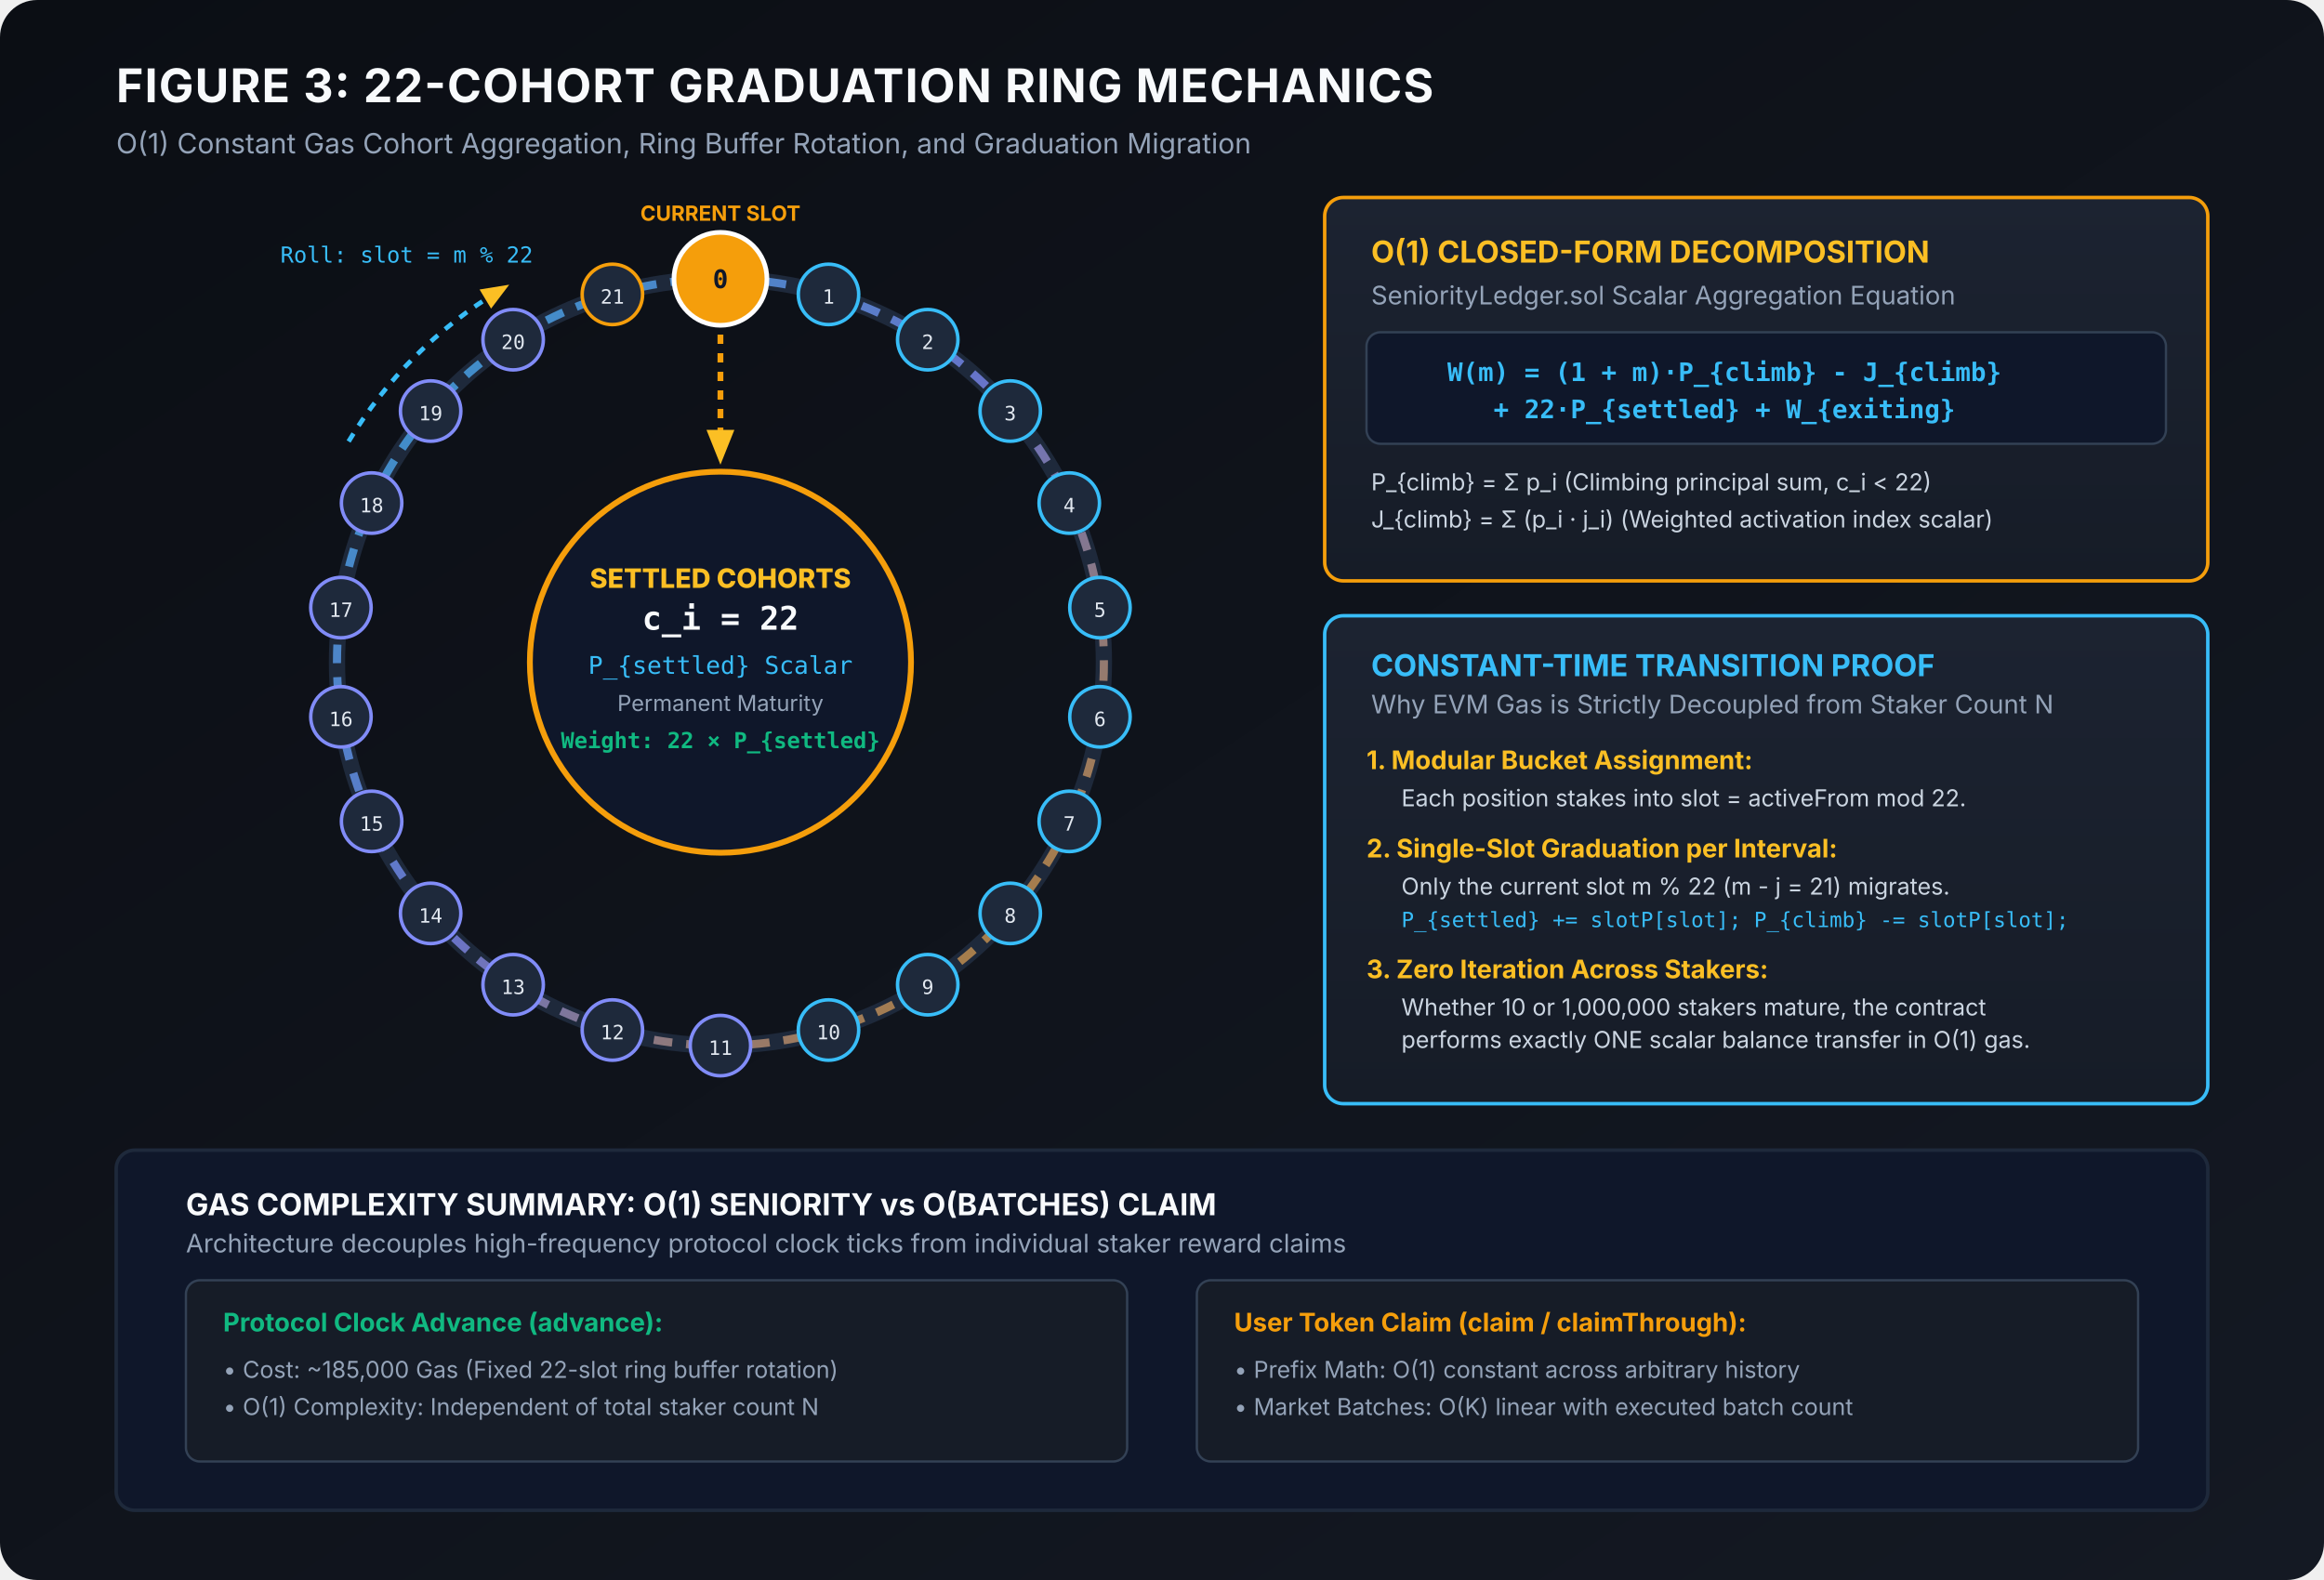
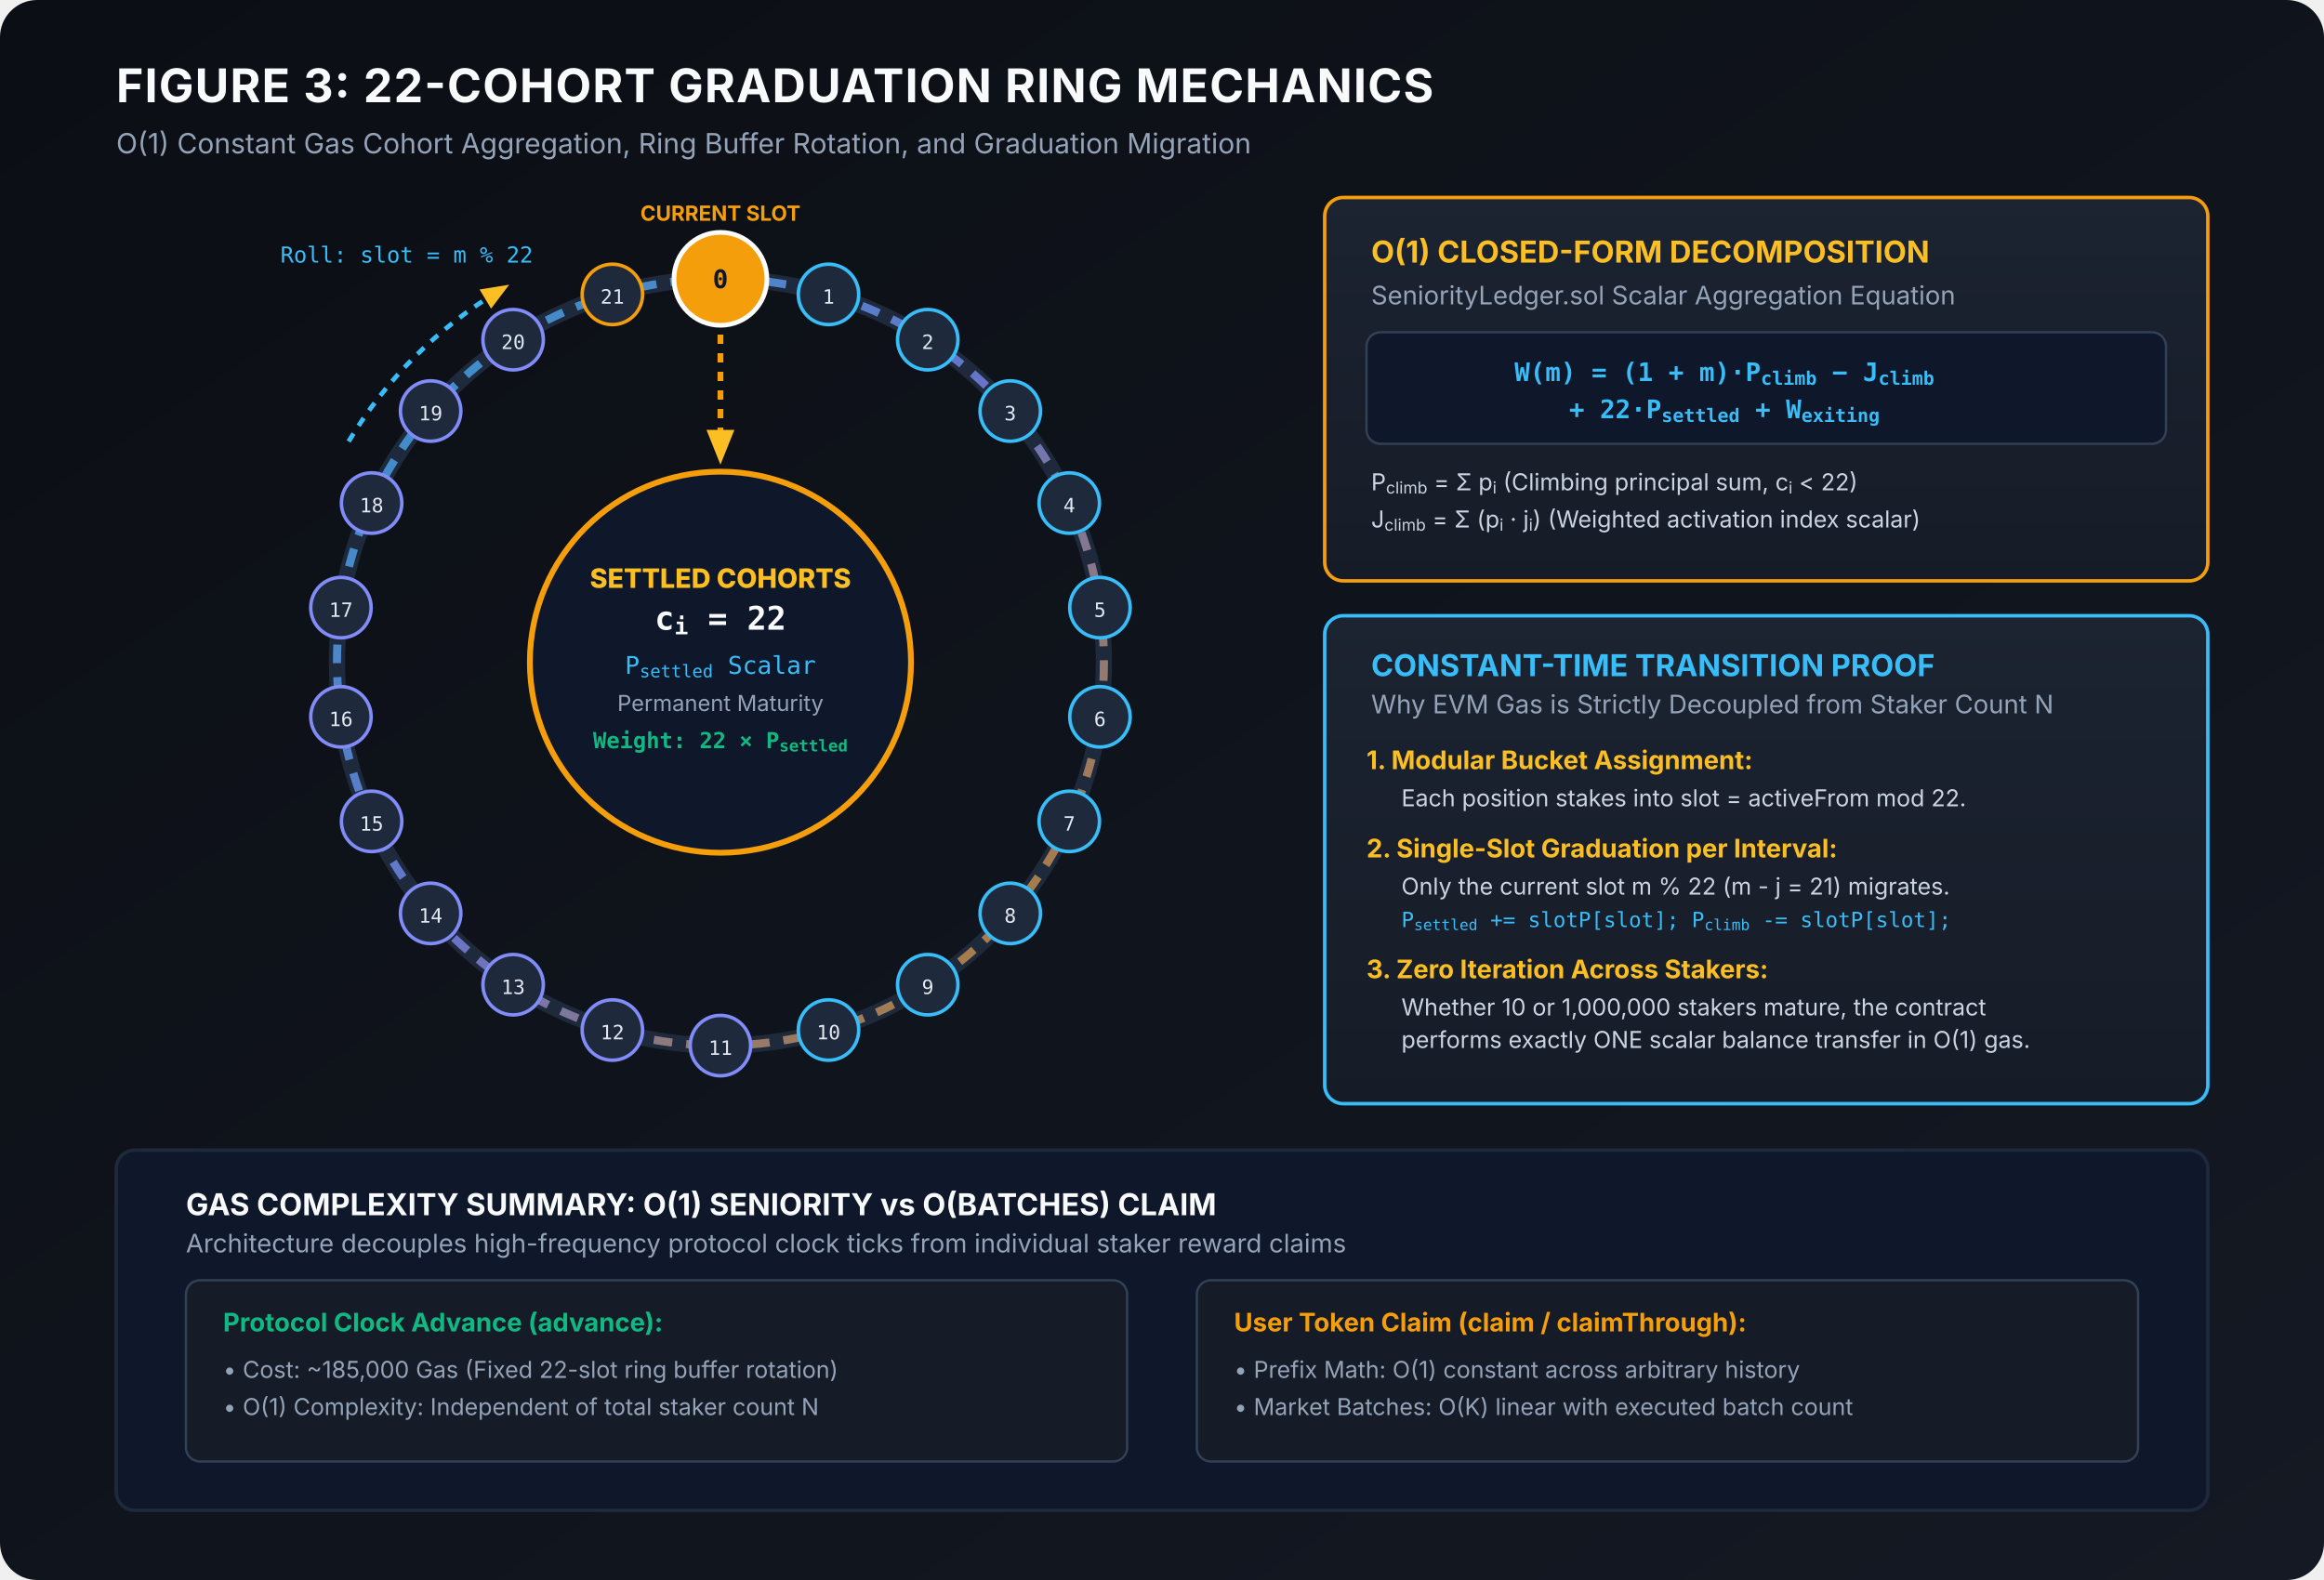
<svg xmlns="http://www.w3.org/2000/svg" viewBox="0 0 1000 680" width="100%" height="100%">
  <defs>
    <linearGradient id="bgGrad3" x1="0%" y1="0%" x2="100%" y2="100%">
      <stop offset="0%" stop-color="#0b0e14" />
      <stop offset="100%" stop-color="#141923" />
    </linearGradient>
    <linearGradient id="cardGrad3" x1="0%" y1="0%" x2="0%" y2="100%">
      <stop offset="0%" stop-color="#1c2331" />
      <stop offset="100%" stop-color="#161c27" />
    </linearGradient>
    <linearGradient id="ringGrad" x1="0%" y1="0%" x2="100%" y2="100%">
      <stop offset="0%" stop-color="#38bdf8" />
      <stop offset="50%" stop-color="#818cf8" />
      <stop offset="100%" stop-color="#f59e0b" />
    </linearGradient>
    <marker id="ring-arrow" viewBox="0 0 10 10" refX="6" refY="5" markerWidth="6" markerHeight="6" orient="auto-start-reverse">
      <path d="M 0 1 L 10 5 L 0 9 z" fill="#fbbf24" />
    </marker>
  </defs>
  <rect width="1000" height="680" fill="url(#bgGrad3)" rx="16" />
  <text x="50" y="44" fill="#f8fafc" font-family="-apple-system, sans-serif" font-size="20" font-weight="700" letter-spacing="0.5">FIGURE 3: 22-COHORT GRADUATION RING MECHANICS</text>
  <text x="50" y="66" fill="#94a3b8" font-family="-apple-system, sans-serif" font-size="12">O(1) Constant Gas Cohort Aggregation, Ring Buffer Rotation, and Graduation Migration</text>
  <g transform="translate(310, 285)">
    <circle cx="0" cy="0" r="165" fill="none" stroke="#1e293b" stroke-width="7" />
    <circle cx="0" cy="0" r="165" fill="none" stroke="url(#ringGrad)" stroke-width="3.5" stroke-dasharray="8 6" opacity="0.75" />
    <circle cx="0" cy="0" r="82" fill="#0f172a" stroke="#f59e0b" stroke-width="2.5" />
    <text x="0" y="-32" fill="#fbbf24" font-family="-apple-system, sans-serif" font-size="11.5" font-weight="800" text-anchor="middle">SETTLED COHORTS</text>
-     <text x="0" y="-14" fill="#f8fafc" font-family="ui-monospace, monospace" font-size="14" font-weight="700" text-anchor="middle">c_i = 22</text>
-     <text x="0" y="5" fill="#38bdf8" font-family="ui-monospace, monospace" font-size="10.5" text-anchor="middle">P_{settled} Scalar</text>
+     <text x="0" y="-14" fill="#f8fafc" font-family="ui-monospace, monospace" font-size="14" font-weight="700" text-anchor="middle">c<tspan font-size="10" baseline-shift="sub">i</tspan> = 22</text>
+     <text x="0" y="5" fill="#38bdf8" font-family="ui-monospace, monospace" font-size="10.5" text-anchor="middle">P<tspan font-size="7.5" baseline-shift="sub">settled</tspan> Scalar</text>
    <text x="0" y="21" fill="#94a3b8" font-family="-apple-system, sans-serif" font-size="9.5" text-anchor="middle">Permanent Maturity</text>
-     <text x="0" y="37" fill="#10b981" font-family="ui-monospace, monospace" font-size="9.5" font-weight="600" text-anchor="middle">Weight: 22 × P_{settled}</text>
+     <text x="0" y="37" fill="#10b981" font-family="ui-monospace, monospace" font-size="9.5" font-weight="600" text-anchor="middle">Weight: 22 × P<tspan font-size="7" baseline-shift="sub">settled</tspan>
+     </text>
    <g transform="translate(0, -165)">
      <circle cx="0" cy="0" r="20" fill="#f59e0b" stroke="#fff" stroke-width="2" />
      <text x="0" y="4" fill="#0f172a" font-family="ui-monospace, monospace" font-size="11" font-weight="800" text-anchor="middle">0</text>
      <text x="0" y="-25" fill="#f59e0b" font-family="-apple-system, sans-serif" font-size="9" font-weight="700" text-anchor="middle">CURRENT SLOT</text>
      <path d="M 0 24 L 0 74" stroke="#f59e0b" stroke-width="2.5" stroke-dasharray="4" marker-end="url(#ring-arrow)" />
    </g>
    <circle cx="46.5" cy="-158.3" r="13" fill="#1e293b" stroke="#38bdf8" stroke-width="1.5" />
    <text x="46.5" y="-154.3" fill="#e2e8f0" font-family="ui-monospace, monospace" font-size="8.5" text-anchor="middle">1</text>
    <circle cx="89.2" cy="-138.8" r="13" fill="#1e293b" stroke="#38bdf8" stroke-width="1.5" />
    <text x="89.2" y="-134.8" fill="#e2e8f0" font-family="ui-monospace, monospace" font-size="8.5" text-anchor="middle">2</text>
    <circle cx="124.7" cy="-108.1" r="13" fill="#1e293b" stroke="#38bdf8" stroke-width="1.5" />
    <text x="124.7" y="-104.1" fill="#e2e8f0" font-family="ui-monospace, monospace" font-size="8.5" text-anchor="middle">3</text>
    <circle cx="150.1" cy="-68.5" r="13" fill="#1e293b" stroke="#38bdf8" stroke-width="1.5" />
    <text x="150.1" y="-64.5" fill="#e2e8f0" font-family="ui-monospace, monospace" font-size="8.5" text-anchor="middle">4</text>
    <circle cx="163.3" cy="-23.5" r="13" fill="#1e293b" stroke="#38bdf8" stroke-width="1.5" />
    <text x="163.3" y="-19.5" fill="#e2e8f0" font-family="ui-monospace, monospace" font-size="8.5" text-anchor="middle">5</text>
    <circle cx="163.3" cy="23.5" r="13" fill="#1e293b" stroke="#38bdf8" stroke-width="1.5" />
    <text x="163.3" y="27.5" fill="#e2e8f0" font-family="ui-monospace, monospace" font-size="8.5" text-anchor="middle">6</text>
    <circle cx="150.1" cy="68.5" r="13" fill="#1e293b" stroke="#38bdf8" stroke-width="1.5" />
    <text x="150.1" y="72.5" fill="#e2e8f0" font-family="ui-monospace, monospace" font-size="8.5" text-anchor="middle">7</text>
    <circle cx="124.7" cy="108.1" r="13" fill="#1e293b" stroke="#38bdf8" stroke-width="1.5" />
    <text x="124.7" y="112.1" fill="#e2e8f0" font-family="ui-monospace, monospace" font-size="8.5" text-anchor="middle">8</text>
    <circle cx="89.2" cy="138.8" r="13" fill="#1e293b" stroke="#38bdf8" stroke-width="1.5" />
    <text x="89.2" y="142.8" fill="#e2e8f0" font-family="ui-monospace, monospace" font-size="8.5" text-anchor="middle">9</text>
    <circle cx="46.5" cy="158.3" r="13" fill="#1e293b" stroke="#38bdf8" stroke-width="1.5" />
    <text x="46.5" y="162.3" fill="#e2e8f0" font-family="ui-monospace, monospace" font-size="8.5" text-anchor="middle">10</text>
    <circle cx="0.0" cy="165.0" r="13" fill="#1e293b" stroke="#818cf8" stroke-width="1.5" />
    <text x="0.0" y="169.0" fill="#e2e8f0" font-family="ui-monospace, monospace" font-size="8.5" text-anchor="middle">11</text>
    <circle cx="-46.5" cy="158.3" r="13" fill="#1e293b" stroke="#818cf8" stroke-width="1.5" />
    <text x="-46.5" y="162.3" fill="#e2e8f0" font-family="ui-monospace, monospace" font-size="8.5" text-anchor="middle">12</text>
    <circle cx="-89.2" cy="138.8" r="13" fill="#1e293b" stroke="#818cf8" stroke-width="1.5" />
    <text x="-89.2" y="142.8" fill="#e2e8f0" font-family="ui-monospace, monospace" font-size="8.5" text-anchor="middle">13</text>
    <circle cx="-124.7" cy="108.1" r="13" fill="#1e293b" stroke="#818cf8" stroke-width="1.5" />
    <text x="-124.7" y="112.1" fill="#e2e8f0" font-family="ui-monospace, monospace" font-size="8.5" text-anchor="middle">14</text>
    <circle cx="-150.1" cy="68.5" r="13" fill="#1e293b" stroke="#818cf8" stroke-width="1.5" />
    <text x="-150.1" y="72.5" fill="#e2e8f0" font-family="ui-monospace, monospace" font-size="8.5" text-anchor="middle">15</text>
    <circle cx="-163.3" cy="23.5" r="13" fill="#1e293b" stroke="#818cf8" stroke-width="1.5" />
    <text x="-163.3" y="27.5" fill="#e2e8f0" font-family="ui-monospace, monospace" font-size="8.5" text-anchor="middle">16</text>
    <circle cx="-163.3" cy="-23.5" r="13" fill="#1e293b" stroke="#818cf8" stroke-width="1.5" />
    <text x="-163.3" y="-19.5" fill="#e2e8f0" font-family="ui-monospace, monospace" font-size="8.5" text-anchor="middle">17</text>
    <circle cx="-150.1" cy="-68.5" r="13" fill="#1e293b" stroke="#818cf8" stroke-width="1.5" />
    <text x="-150.1" y="-64.5" fill="#e2e8f0" font-family="ui-monospace, monospace" font-size="8.5" text-anchor="middle">18</text>
    <circle cx="-124.7" cy="-108.1" r="13" fill="#1e293b" stroke="#818cf8" stroke-width="1.5" />
    <text x="-124.7" y="-104.1" fill="#e2e8f0" font-family="ui-monospace, monospace" font-size="8.5" text-anchor="middle">19</text>
    <circle cx="-89.2" cy="-138.8" r="13" fill="#1e293b" stroke="#818cf8" stroke-width="1.5" />
    <text x="-89.2" y="-134.8" fill="#e2e8f0" font-family="ui-monospace, monospace" font-size="8.5" text-anchor="middle">20</text>
    <circle cx="-46.5" cy="-158.3" r="13" fill="#1e293b" stroke="#f59e0b" stroke-width="1.5" />
    <text x="-46.5" y="-154.3" fill="#e2e8f0" font-family="ui-monospace, monospace" font-size="8.5" text-anchor="middle">21</text>
    <path d="M -160 -95 A 190 190 0 0 1 -95 -160" fill="none" stroke="#38bdf8" stroke-width="2" stroke-dasharray="4" marker-end="url(#ring-arrow)" />
    <text x="-135" y="-172" fill="#38bdf8" font-family="ui-monospace, monospace" font-size="9.5" text-anchor="middle">Roll: slot = m % 22</text>
  </g>
  <g transform="translate(570, 85)">
    <rect width="380" height="165" rx="8" fill="url(#cardGrad3)" stroke="#f59e0b" stroke-width="1.5" />
    <text x="20" y="28" fill="#fbbf24" font-family="-apple-system, sans-serif" font-size="13" font-weight="700">O(1) CLOSED-FORM DECOMPOSITION</text>
    <text x="20" y="46" fill="#94a3b8" font-family="-apple-system, sans-serif" font-size="11">SeniorityLedger.sol Scalar Aggregation Equation</text>
    <rect x="18" y="58" width="344" height="48" rx="6" fill="#0f172a" stroke="#334155" stroke-width="1" />
-     <text x="172" y="79" fill="#38bdf8" font-family="ui-monospace, monospace" font-size="11" font-weight="700" text-anchor="middle">W(m) = (1 + m)·P_{climb} - J_{climb}</text>
-     <text x="172" y="95" fill="#38bdf8" font-family="ui-monospace, monospace" font-size="11" font-weight="700" text-anchor="middle">+ 22·P_{settled} + W_{exiting}</text>
-     <text x="20" y="126" fill="#cbd5e1" font-family="-apple-system, sans-serif" font-size="10">P_{climb} = Σ p_i (Climbing principal sum, c_i &lt; 22)</text>
-     <text x="20" y="142" fill="#cbd5e1" font-family="-apple-system, sans-serif" font-size="10">J_{climb} = Σ (p_i · j_i) (Weighted activation index scalar)</text>
+     <text x="172" y="79" fill="#38bdf8" font-family="ui-monospace, monospace" font-size="11" font-weight="700" text-anchor="middle">W(m) = (1 + m)·P<tspan font-size="8" baseline-shift="sub">climb</tspan> − J<tspan font-size="8" baseline-shift="sub">climb</tspan>
+     </text>
+     <text x="172" y="95" fill="#38bdf8" font-family="ui-monospace, monospace" font-size="11" font-weight="700" text-anchor="middle">+ 22·P<tspan font-size="8" baseline-shift="sub">settled</tspan> + W<tspan font-size="8" baseline-shift="sub">exiting</tspan>
+     </text>
+     <text x="20" y="126" fill="#cbd5e1" font-family="-apple-system, sans-serif" font-size="10">P<tspan font-size="7" baseline-shift="sub">climb</tspan> = Σ p<tspan font-size="7" baseline-shift="sub">i</tspan> (Climbing principal sum, c<tspan font-size="7" baseline-shift="sub">i</tspan> &lt; 22)</text>
+     <text x="20" y="142" fill="#cbd5e1" font-family="-apple-system, sans-serif" font-size="10">J<tspan font-size="7" baseline-shift="sub">climb</tspan> = Σ (p<tspan font-size="7" baseline-shift="sub">i</tspan> · j<tspan font-size="7" baseline-shift="sub">i</tspan>) (Weighted activation index scalar)</text>
  </g>
  <g transform="translate(570, 265)">
    <rect width="380" height="210" rx="8" fill="url(#cardGrad3)" stroke="#38bdf8" stroke-width="1.5" />
    <text x="20" y="26" fill="#38bdf8" font-family="-apple-system, sans-serif" font-size="13" font-weight="700">CONSTANT-TIME TRANSITION PROOF</text>
    <text x="20" y="42" fill="#94a3b8" font-family="-apple-system, sans-serif" font-size="11">Why EVM Gas is Strictly Decoupled from Staker Count N</text>
    <g transform="translate(18, 52)">
      <text x="0" y="14" fill="#fbbf24" font-family="-apple-system, sans-serif" font-size="11" font-weight="700">1. Modular Bucket Assignment:</text>
      <text x="15" y="30" fill="#cbd5e1" font-family="-apple-system, sans-serif" font-size="10">Each position stakes into slot = activeFrom mod 22.</text>
      <text x="0" y="52" fill="#fbbf24" font-family="-apple-system, sans-serif" font-size="11" font-weight="700">2. Single-Slot Graduation per Interval:</text>
      <text x="15" y="68" fill="#cbd5e1" font-family="-apple-system, sans-serif" font-size="10">Only the current slot m % 22 (m - j = 21) migrates.</text>
-       <text x="15" y="82" fill="#38bdf8" font-family="ui-monospace, monospace" font-size="9">P_{settled} += slotP[slot]; P_{climb} -= slotP[slot];</text>
+       <text x="15" y="82" fill="#38bdf8" font-family="ui-monospace, monospace" font-size="9">P<tspan font-size="6.5" baseline-shift="sub">settled</tspan> += slotP[slot]; P<tspan font-size="6.5" baseline-shift="sub">climb</tspan> -= slotP[slot];</text>
      <text x="0" y="104" fill="#fbbf24" font-family="-apple-system, sans-serif" font-size="11" font-weight="700">3. Zero Iteration Across Stakers:</text>
      <text x="15" y="120" fill="#cbd5e1" font-family="-apple-system, sans-serif" font-size="10">Whether 10 or 1,000,000 stakers mature, the contract</text>
      <text x="15" y="134" fill="#cbd5e1" font-family="-apple-system, sans-serif" font-size="10">performs exactly ONE scalar balance transfer in O(1) gas.</text>
    </g>
  </g>
  <g transform="translate(50, 495)">
    <rect width="900" height="155" rx="8" fill="#0f172a" stroke="#1e293b" stroke-width="1.5" />
    <text x="30" y="28" fill="#f8fafc" font-family="-apple-system, sans-serif" font-size="13" font-weight="700">GAS COMPLEXITY SUMMARY: O(1) SENIORITY vs O(BATCHES) CLAIM</text>
    <text x="30" y="44" fill="#94a3b8" font-family="-apple-system, sans-serif" font-size="11">Architecture decouples high-frequency protocol clock ticks from individual staker reward claims</text>
    <g transform="translate(30, 56)">
      <rect width="405" height="78" rx="6" fill="#161c27" stroke="#334155" stroke-width="1" />
      <text x="16" y="22" fill="#10b981" font-family="-apple-system, sans-serif" font-size="11" font-weight="700">Protocol Clock Advance (advance):</text>
      <text x="16" y="42" fill="#94a3b8" font-family="-apple-system, sans-serif" font-size="10">• Cost: ~185,000 Gas (Fixed 22-slot ring buffer rotation)</text>
      <text x="16" y="58" fill="#94a3b8" font-family="-apple-system, sans-serif" font-size="10">• O(1) Complexity: Independent of total staker count N</text>
    </g>
    <g transform="translate(465, 56)">
      <rect width="405" height="78" rx="6" fill="#161c27" stroke="#334155" stroke-width="1" />
      <text x="16" y="22" fill="#f59e0b" font-family="-apple-system, sans-serif" font-size="11" font-weight="700">User Token Claim (claim / claimThrough):</text>
      <text x="16" y="42" fill="#94a3b8" font-family="-apple-system, sans-serif" font-size="10">• Prefix Math: O(1) constant across arbitrary history</text>
      <text x="16" y="58" fill="#94a3b8" font-family="-apple-system, sans-serif" font-size="10">• Market Batches: O(K) linear with executed batch count</text>
    </g>
  </g>
</svg>
